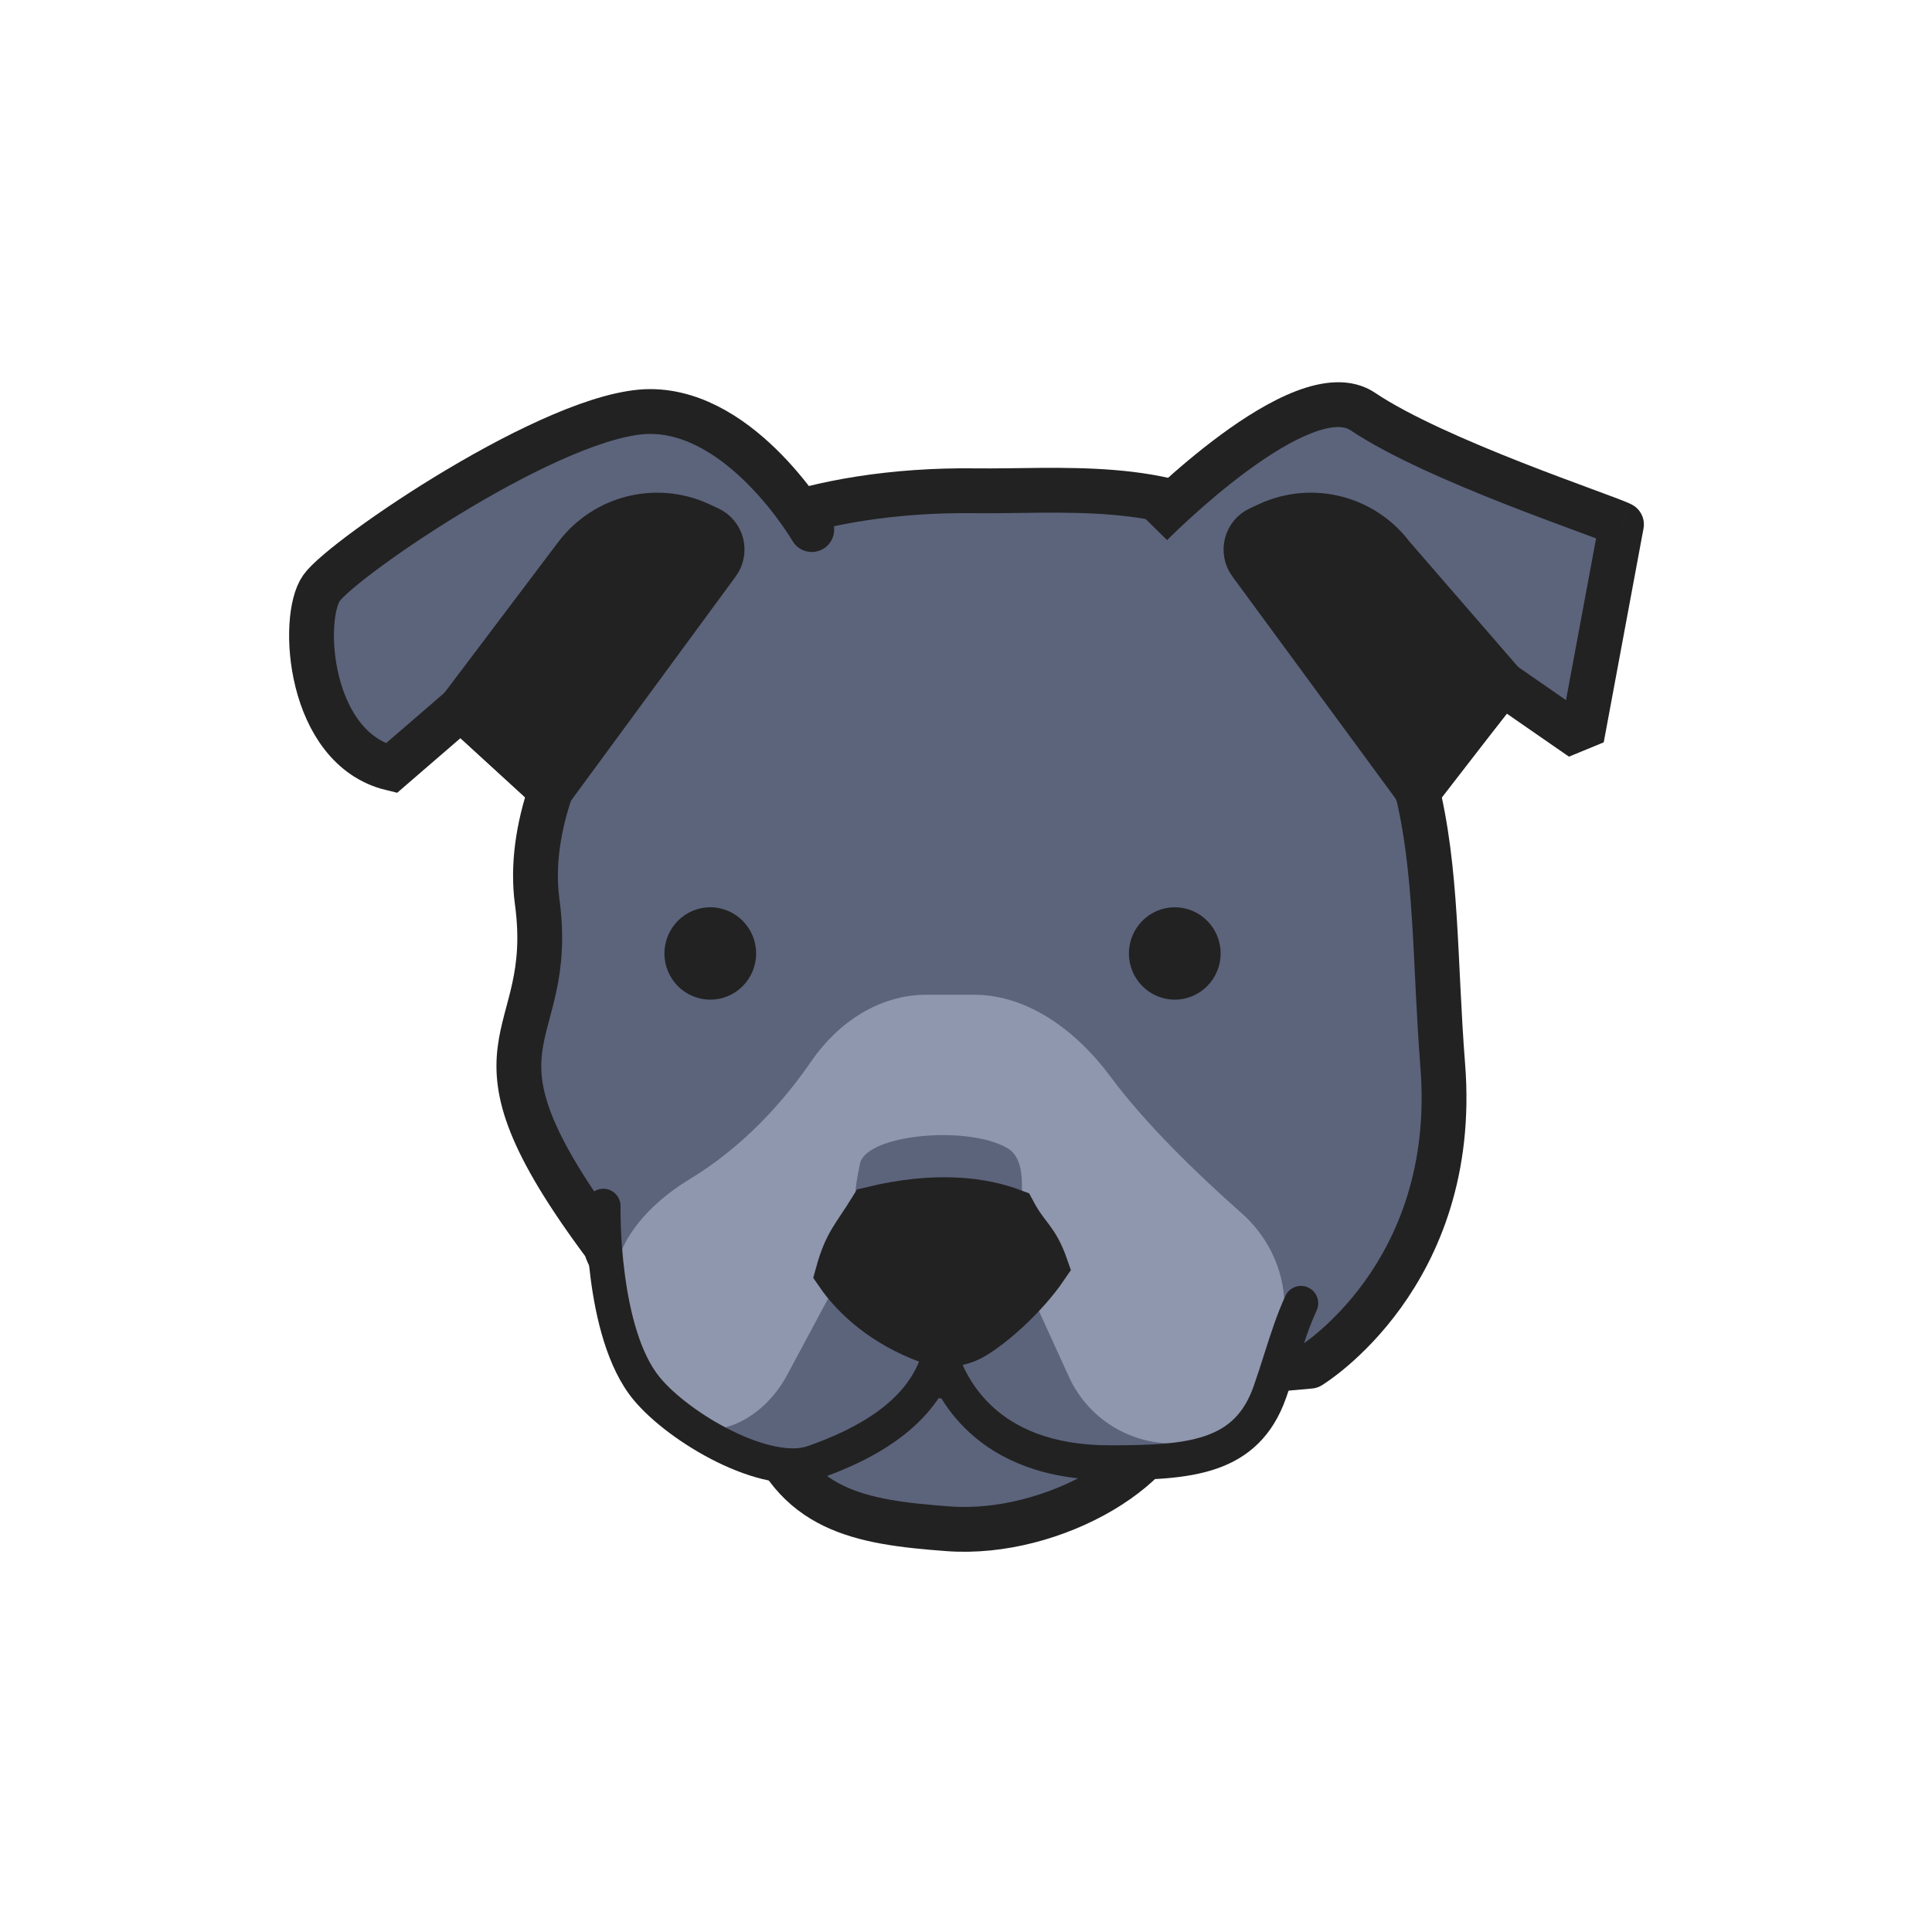
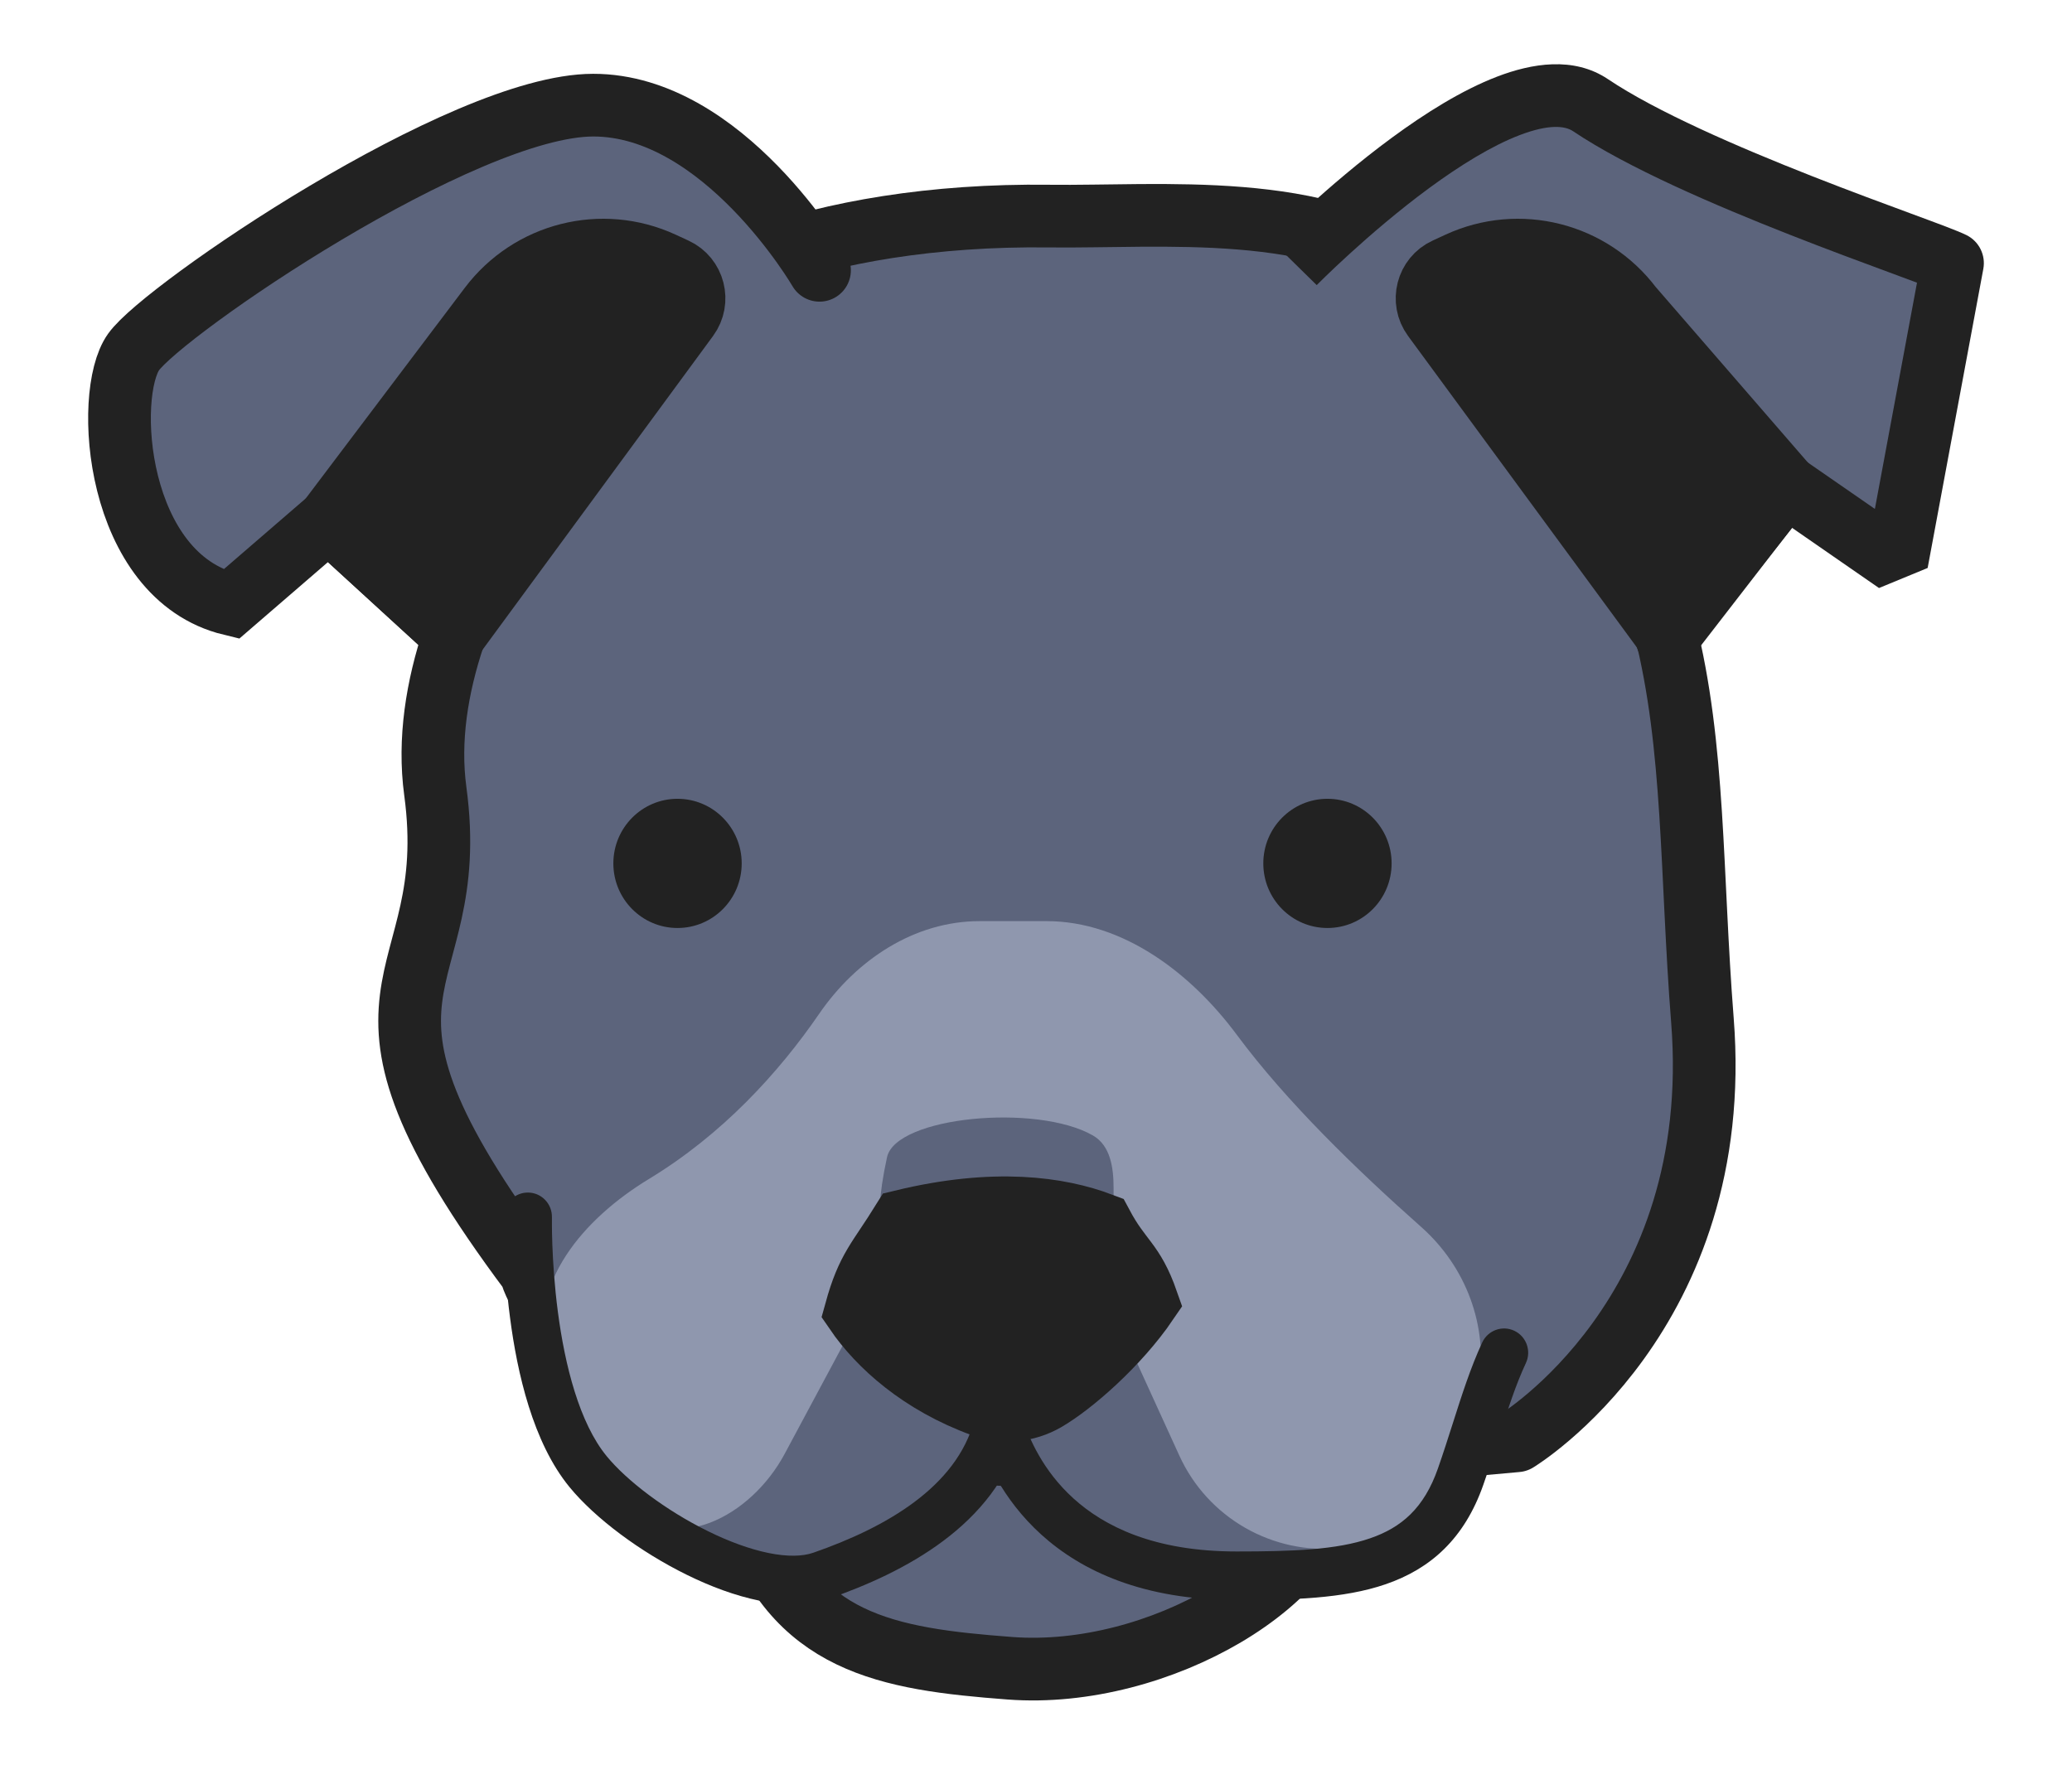
- <svg xmlns="http://www.w3.org/2000/svg" width="56" height="56" viewBox="0 0 56 56" fill="none">
-   <path d="M22.032 39.687C22.032 39.687 21.955 40.661 22.097 41.094C22.98 43.799 24.922 44.121 27.474 44.312C30.559 44.544 34.078 42.443 34.065 40.441C34.045 37.479 22.78 38.429 22.78 38.429L22.032 39.687Z" fill="#5C647C" stroke="#222222" stroke-width="1.299" stroke-miterlimit="10" />
-   <path d="M19.583 17.137C19.583 17.137 14.995 21.881 15.571 26.141C16.148 30.401 12.994 30.014 17.551 36.114C17.551 36.114 18.551 41.44 37.974 39.6C37.974 39.6 42.301 36.985 41.819 30.886C41.339 24.786 42.168 20.429 35.984 15.492C33.986 13.896 30.587 14.255 28.286 14.225C23.467 14.164 19.955 15.696 19.583 17.138V17.137Z" fill="#5C647C" stroke="#222222" stroke-width="1.299" stroke-miterlimit="10" stroke-linejoin="round" />
-   <path d="M17.488 34.959C17.488 34.959 17.411 38.623 18.736 40.239C19.685 41.396 22.219 42.861 23.563 42.395C25.078 41.869 26.774 40.96 27.219 39.304" fill="#5C647C" />
-   <path d="M27.274 39.334C27.551 40.146 28.523 42.396 32.167 42.396C34.465 42.396 36.133 42.282 36.812 40.34C37.163 39.334 37.361 38.53 37.71 37.775" fill="#5C647C" />
-   <path d="M19.461 40.94C18.656 40.124 18.161 38.988 17.874 37.877C17.48 36.344 18.642 34.997 19.995 34.176C21.513 33.255 22.676 31.985 23.521 30.754C24.289 29.637 25.492 28.833 26.848 28.833H28.234C29.818 28.833 31.231 29.916 32.175 31.19C33.198 32.57 34.647 33.975 35.993 35.169C36.921 35.992 37.387 37.223 37.185 38.447L37.033 39.373C36.922 40.048 36.578 40.662 36.062 41.11C35.607 41.504 35.042 41.748 34.444 41.81L34.326 41.822C32.917 41.967 31.572 41.197 30.984 39.908L29.938 37.615C29.729 37.158 29.621 36.662 29.621 36.16V34.362C29.621 33.942 29.557 33.483 29.192 33.274C28.032 32.608 25.11 32.882 24.928 33.726C24.556 35.443 25.033 35.119 24.715 36.199C24.662 36.382 24.583 36.557 24.493 36.725L22.807 39.871C22.103 41.185 20.507 42.002 19.461 40.94Z" fill="#8F97AE" />
-   <path fill-rule="evenodd" clip-rule="evenodd" d="M17.498 34.457C17.774 34.463 17.993 34.693 17.987 34.97C17.987 34.97 17.987 34.971 17.987 34.971L17.488 34.96L16.988 34.949C16.994 34.672 17.223 34.451 17.498 34.457ZM17.488 34.96C16.988 34.949 16.988 34.949 16.988 34.949L16.988 34.951L16.988 34.953L16.988 34.963C16.988 34.971 16.988 34.982 16.988 34.997C16.988 35.026 16.987 35.069 16.988 35.123C16.988 35.231 16.99 35.386 16.997 35.576C17.011 35.956 17.044 36.481 17.12 37.06C17.267 38.186 17.591 39.633 18.351 40.56C18.883 41.208 19.817 41.903 20.782 42.378C21.269 42.617 21.782 42.81 22.276 42.911C22.764 43.01 23.273 43.028 23.726 42.871C25.247 42.343 27.183 41.361 27.701 39.436C27.773 39.168 27.616 38.892 27.35 38.819C27.084 38.747 26.809 38.905 26.737 39.173C26.364 40.559 24.908 41.396 23.4 41.92C23.18 41.996 22.869 42.005 22.474 41.925C22.085 41.846 21.654 41.687 21.22 41.474C20.345 41.044 19.538 40.428 19.121 39.919C18.556 39.23 18.255 38.038 18.11 36.928C18.039 36.389 18.008 35.897 17.995 35.539C17.989 35.361 17.987 35.217 17.986 35.118C17.986 35.069 17.986 35.031 17.986 35.006C17.987 34.993 17.987 34.984 17.987 34.978L17.987 34.972L17.987 34.971" fill="#222222" />
-   <path fill-rule="evenodd" clip-rule="evenodd" d="M37.921 37.32C38.171 37.437 38.279 37.736 38.163 37.988C37.947 38.453 37.8 38.918 37.623 39.472C37.525 39.783 37.417 40.123 37.282 40.507C36.891 41.627 36.188 42.252 35.258 42.572C34.378 42.875 33.303 42.899 32.167 42.899C30.233 42.899 28.957 42.298 28.124 41.543C27.301 40.798 26.953 39.941 26.802 39.497C26.713 39.235 26.852 38.949 27.112 38.859C27.373 38.768 27.657 38.908 27.747 39.171C27.872 39.539 28.149 40.213 28.792 40.795C29.425 41.369 30.457 41.893 32.167 41.893C33.33 41.893 34.237 41.86 34.935 41.62C35.584 41.397 36.054 40.995 36.34 40.173C36.451 39.857 36.549 39.548 36.645 39.247C36.836 38.648 37.017 38.083 37.258 37.563C37.374 37.311 37.672 37.202 37.921 37.32Z" fill="#222222" />
-   <path d="M24.278 36.921C24.758 37.622 25.624 38.408 26.912 38.876C27.34 39.031 27.815 38.984 28.209 38.756C28.755 38.442 29.713 37.613 30.32 36.72C30.021 35.865 29.781 35.879 29.372 35.111C28.492 34.777 27.159 34.585 25.254 35.045C24.738 35.879 24.528 36.016 24.278 36.921Z" fill="#222222" stroke="#222222" stroke-width="1.299" stroke-miterlimit="10" />
-   <path d="M15.965 22.91L13.36 20.526L11.341 22.269C8.937 21.688 8.7 17.914 9.322 17.041C9.943 16.167 16.14 11.93 18.841 11.928C21.542 11.925 23.53 15.35 23.53 15.35" fill="#5C647C" />
-   <path d="M15.965 22.91L13.36 20.526L11.341 22.269C8.937 21.688 8.7 17.914 9.322 17.041C9.943 16.167 16.14 11.93 18.841 11.928C21.542 11.925 23.53 15.35 23.53 15.35" stroke="#222222" stroke-width="1.299" stroke-miterlimit="10" stroke-linecap="round" />
-   <path d="M41.083 22.975L43.538 19.8L45.846 21.398L47 15.201C46.498 14.947 41.632 13.36 39.5 11.928C37.744 10.749 33.366 15.201 33.366 15.201" fill="#5C647C" />
-   <path d="M40.569 22.578C40.35 22.861 40.402 23.269 40.685 23.488C40.969 23.708 41.377 23.656 41.596 23.372L40.569 22.578ZM43.538 19.8L43.908 19.266L43.025 19.403L43.538 19.8ZM45.846 21.398L45.477 21.932L46.485 21.517L45.846 21.398ZM47 15.201L47.638 15.32C47.691 15.036 47.55 14.752 47.293 14.622L47 15.201ZM39.5 11.928L39.862 11.389L39.862 11.389L39.5 11.928ZM41.596 23.372L44.052 20.197L43.025 19.403L40.569 22.578L41.596 23.372ZM43.169 20.334L45.477 21.932L46.216 20.864L43.908 19.266L43.169 20.334ZM46.485 21.517L47.638 15.32L46.361 15.082L45.208 21.279L46.485 21.517ZM47.293 14.622C47.124 14.536 46.67 14.37 46.141 14.175C45.581 13.968 44.865 13.703 44.099 13.402C42.548 12.792 40.862 12.06 39.862 11.389L39.138 12.467C40.27 13.227 42.083 14.005 43.624 14.611C44.404 14.917 45.131 15.186 45.691 15.393C45.973 15.497 46.209 15.584 46.39 15.653C46.481 15.688 46.554 15.716 46.612 15.74C46.64 15.751 46.663 15.761 46.68 15.768C46.688 15.772 46.695 15.775 46.7 15.777C46.705 15.779 46.707 15.78 46.706 15.78L47.293 14.622ZM39.862 11.389C39.148 10.909 38.275 11.065 37.569 11.335C36.831 11.618 36.065 12.103 35.39 12.599C34.709 13.1 34.088 13.636 33.641 14.044C33.416 14.248 33.233 14.422 33.106 14.546C33.042 14.608 32.992 14.657 32.958 14.691C32.941 14.708 32.928 14.721 32.918 14.73C32.914 14.735 32.91 14.739 32.908 14.741C32.907 14.743 32.906 14.744 32.905 14.744C32.904 14.745 32.904 14.745 32.904 14.745C32.904 14.745 32.904 14.745 32.904 14.745C32.903 14.746 32.903 14.746 33.366 15.201C33.829 15.656 33.829 15.656 33.829 15.656C33.829 15.656 33.829 15.656 33.829 15.656C33.829 15.656 33.829 15.656 33.83 15.656C33.83 15.656 33.83 15.655 33.831 15.654C33.833 15.653 33.836 15.65 33.84 15.646C33.847 15.639 33.858 15.627 33.874 15.612C33.904 15.581 33.95 15.536 34.01 15.478C34.129 15.363 34.302 15.198 34.515 15.004C34.943 14.614 35.527 14.11 36.159 13.646C36.798 13.176 37.456 12.769 38.033 12.548C38.642 12.315 38.974 12.357 39.138 12.467L39.862 11.389Z" fill="#222222" />
-   <path d="M13.36 20.526L16.698 16.104C17.534 14.997 19.021 14.621 20.278 15.2L20.544 15.323C20.927 15.499 21.05 15.985 20.801 16.325L15.963 22.911L13.359 20.526H13.36Z" fill="#222222" stroke="#222222" stroke-width="1.299" stroke-miterlimit="10" stroke-linejoin="round" />
-   <path d="M43.55 19.8L40.347 16.104C39.512 14.997 38.025 14.621 36.768 15.2L36.502 15.323C36.119 15.499 35.995 15.985 36.245 16.325L41.083 22.911L43.55 19.8Z" fill="#222222" stroke="#222222" stroke-width="1.299" stroke-miterlimit="10" />
-   <path d="M20.588 28.975C21.322 28.975 21.917 28.376 21.917 27.637C21.917 26.898 21.322 26.298 20.588 26.298C19.854 26.298 19.259 26.898 19.259 27.637C19.259 28.376 19.854 28.975 20.588 28.975Z" fill="#222222" />
-   <path d="M34.052 28.975C34.786 28.975 35.381 28.376 35.381 27.637C35.381 26.898 34.786 26.298 34.052 26.298C33.318 26.298 32.722 26.898 32.722 27.637C32.722 28.376 33.318 28.975 34.052 28.975Z" fill="#222222" />
+ <svg xmlns="http://www.w3.org/2000/svg" width="54" height="46" viewBox="0 0 54 46" fill="none">
+   <path d="M19.473 37.666C19.473 37.666 19.377 38.892 19.556 39.436C20.666 42.84 23.11 43.244 26.321 43.486C30.202 43.778 34.629 41.134 34.613 38.615C34.588 34.888 20.416 36.084 20.416 36.084L19.473 37.666Z" fill="#5C647C" stroke="#222222" stroke-width="1.634" stroke-miterlimit="10" />
+   <path d="M16.392 9.296C16.392 9.296 10.62 15.265 11.345 20.625C12.071 25.984 8.102 25.497 13.836 33.172C13.836 33.172 15.094 39.871 39.53 37.557C39.53 37.557 44.974 34.268 44.368 26.594C43.764 18.919 44.807 13.438 37.027 7.226C34.513 5.218 30.236 5.669 27.341 5.633C21.279 5.556 16.86 7.482 16.392 9.297V9.296Z" fill="#5C647C" stroke="#222222" stroke-width="1.634" stroke-miterlimit="10" stroke-linejoin="round" />
+   <path d="M13.757 31.719C13.757 31.719 13.66 36.329 15.327 38.361C16.521 39.816 19.709 41.66 21.4 41.073C23.305 40.412 25.44 39.268 26 37.185" fill="#5C647C" />
+   <path d="M26.07 37.223C26.418 38.244 27.64 41.075 32.225 41.075C35.116 41.075 37.215 40.931 38.068 38.488C38.51 37.223 38.759 36.211 39.199 35.262" fill="#5C647C" />
+   <path d="M16.239 39.243C15.227 38.216 14.603 36.787 14.243 35.389C13.746 33.461 15.209 31.766 16.911 30.733C18.82 29.575 20.284 27.977 21.348 26.428C22.313 25.022 23.827 24.011 25.532 24.011H27.276C29.27 24.011 31.047 25.374 32.235 26.976C33.522 28.712 35.344 30.48 37.039 31.983C38.206 33.018 38.792 34.567 38.539 36.106L38.347 37.272C38.207 38.12 37.775 38.894 37.125 39.457C36.553 39.953 35.842 40.26 35.09 40.337L34.941 40.353C33.168 40.535 31.476 39.566 30.736 37.944L29.42 35.06C29.157 34.485 29.022 33.861 29.022 33.229V30.967C29.022 30.438 28.941 29.861 28.483 29.598C27.023 28.76 23.346 29.105 23.117 30.167C22.65 32.326 23.249 31.92 22.85 33.278C22.782 33.508 22.683 33.729 22.57 33.94L20.449 37.899C19.563 39.551 17.555 40.579 16.239 39.243Z" fill="#8F97AE" />
+   <path fill-rule="evenodd" clip-rule="evenodd" d="M13.77 31.086C14.117 31.093 14.392 31.383 14.384 31.732C14.384 31.732 14.384 31.732 14.384 31.732L13.757 31.719L13.128 31.705C13.136 31.356 13.423 31.079 13.77 31.086ZM13.757 31.719C13.128 31.705 13.128 31.705 13.128 31.705L13.128 31.707L13.128 31.71L13.128 31.722C13.128 31.732 13.128 31.747 13.128 31.765C13.127 31.802 13.127 31.855 13.127 31.924C13.128 32.06 13.131 32.254 13.14 32.494C13.157 32.972 13.198 33.632 13.294 34.36C13.479 35.777 13.886 37.598 14.843 38.764C15.511 39.579 16.687 40.454 17.901 41.051C18.514 41.353 19.16 41.595 19.781 41.722C20.395 41.847 21.036 41.869 21.605 41.671C23.518 41.007 25.954 39.773 26.606 37.35C26.697 37.013 26.499 36.666 26.164 36.574C25.829 36.483 25.484 36.682 25.393 37.02C24.924 38.763 23.092 39.816 21.195 40.475C20.919 40.571 20.527 40.583 20.03 40.482C19.541 40.382 18.998 40.183 18.453 39.914C17.351 39.373 16.336 38.598 15.811 37.958C15.1 37.091 14.722 35.591 14.539 34.195C14.45 33.516 14.412 32.897 14.395 32.447C14.387 32.223 14.384 32.042 14.384 31.918C14.383 31.856 14.384 31.808 14.384 31.776C14.384 31.761 14.384 31.749 14.384 31.741L14.384 31.733L14.384 31.732" fill="#222222" />
+   <path fill-rule="evenodd" clip-rule="evenodd" d="M39.464 34.688C39.779 34.836 39.915 35.213 39.768 35.529C39.496 36.115 39.311 36.699 39.089 37.396C38.965 37.788 38.829 38.215 38.66 38.698C38.168 40.108 37.283 40.894 36.113 41.296C35.006 41.677 33.653 41.707 32.225 41.707C29.792 41.707 28.186 40.951 27.138 40.002C26.102 39.064 25.665 37.986 25.475 37.428C25.362 37.098 25.537 36.738 25.865 36.624C26.193 36.511 26.551 36.687 26.663 37.017C26.821 37.481 27.169 38.329 27.978 39.061C28.775 39.783 30.073 40.442 32.225 40.442C33.687 40.442 34.829 40.401 35.707 40.099C36.523 39.819 37.114 39.312 37.475 38.278C37.614 37.881 37.738 37.492 37.859 37.113C38.099 36.36 38.326 35.648 38.629 34.994C38.776 34.678 39.15 34.541 39.464 34.688Z" fill="#222222" />
+   <path d="M22.3 34.186C22.903 35.068 23.993 36.058 25.613 36.646C26.151 36.841 26.749 36.782 27.246 36.496C27.932 36.1 29.137 35.057 29.901 33.933C29.524 32.858 29.223 32.875 28.708 31.909C27.601 31.489 25.924 31.247 23.528 31.827C22.878 32.875 22.614 33.048 22.3 34.186Z" fill="#222222" stroke="#222222" stroke-width="1.634" stroke-miterlimit="10" />
+   <path d="M11.84 16.559L8.563 13.559L6.023 15.752C2.998 15.02 2.7 10.273 3.482 9.174C4.264 8.075 12.06 2.744 15.458 2.741C18.856 2.738 21.358 7.046 21.358 7.046" fill="#5C647C" />
+   <path d="M11.84 16.559L8.563 13.559L6.023 15.752C2.998 15.02 2.7 10.273 3.482 9.174C4.264 8.075 12.06 2.744 15.458 2.741C18.856 2.738 21.358 7.046 21.358 7.046" stroke="#222222" stroke-width="1.634" stroke-miterlimit="10" stroke-linecap="round" />
+   <path d="M43.442 16.64L46.531 12.645L49.435 14.656L50.886 6.859C50.255 6.54 44.133 4.543 41.45 2.741C39.242 1.258 33.733 6.859 33.733 6.859" fill="#5C647C" />
+   <path d="M42.795 16.14C42.519 16.497 42.585 17.01 42.942 17.286C43.299 17.562 43.812 17.497 44.088 17.14L43.442 16.64L42.795 16.14ZM46.531 12.645L46.996 11.974L45.885 12.146L46.531 12.645ZM49.435 14.656L48.97 15.328L50.238 14.805L49.435 14.656ZM50.886 6.859L51.689 7.009C51.755 6.652 51.579 6.295 51.255 6.131L50.886 6.859ZM41.45 2.741L41.906 2.063L41.906 2.063L41.45 2.741ZM43.442 16.64L44.088 17.14L47.178 13.145L46.531 12.645L45.885 12.146L42.795 16.14L43.442 16.64ZM46.531 12.645L46.066 13.317L48.97 15.328L49.435 14.656L49.9 13.984L46.996 11.974L46.531 12.645ZM49.435 14.656L50.238 14.805L51.689 7.009L50.886 6.859L50.083 6.71L48.632 14.506L49.435 14.656ZM50.886 6.859L51.255 6.131C51.042 6.023 50.471 5.814 49.806 5.568C49.101 5.308 48.2 4.975 47.236 4.596C45.286 3.829 43.163 2.908 41.906 2.063L41.45 2.741L40.995 3.419C42.419 4.376 44.7 5.354 46.639 6.116C47.62 6.502 48.535 6.841 49.24 7.101C49.594 7.232 49.891 7.341 50.119 7.428C50.233 7.472 50.326 7.508 50.398 7.537C50.433 7.552 50.462 7.564 50.483 7.573C50.494 7.578 50.502 7.581 50.508 7.584C50.515 7.587 50.517 7.588 50.517 7.588L50.886 6.859ZM41.45 2.741L41.906 2.063C41.007 1.46 39.909 1.656 39.021 1.996C38.093 2.351 37.129 2.962 36.28 3.586C35.422 4.216 34.642 4.89 34.078 5.404C33.796 5.661 33.566 5.88 33.406 6.035C33.325 6.113 33.263 6.175 33.22 6.218C33.198 6.239 33.181 6.256 33.17 6.268C33.164 6.273 33.16 6.278 33.156 6.281C33.155 6.283 33.154 6.284 33.153 6.285C33.152 6.285 33.152 6.286 33.151 6.286C33.151 6.286 33.151 6.286 33.151 6.286C33.151 6.287 33.151 6.287 33.733 6.859C34.316 7.432 34.316 7.432 34.316 7.432C34.316 7.432 34.316 7.432 34.316 7.432C34.316 7.432 34.316 7.432 34.316 7.432C34.317 7.432 34.317 7.431 34.318 7.43C34.321 7.428 34.324 7.424 34.329 7.419C34.338 7.41 34.353 7.395 34.372 7.376C34.41 7.338 34.468 7.281 34.543 7.208C34.693 7.063 34.91 6.856 35.179 6.611C35.717 6.121 36.452 5.487 37.247 4.902C38.051 4.312 38.878 3.8 39.605 3.522C40.371 3.229 40.789 3.281 40.995 3.419L41.45 2.741Z" fill="#222222" />
+   <path d="M8.564 13.56L12.764 7.997C13.815 6.604 15.686 6.13 17.267 6.859L17.602 7.014C18.083 7.235 18.239 7.846 17.925 8.274L11.839 16.56L8.562 13.56H8.564Z" fill="#222222" stroke="#222222" stroke-width="1.634" stroke-miterlimit="10" stroke-linejoin="round" />
+   <path d="M46.546 12.646L42.517 7.997C41.465 6.604 39.594 6.13 38.014 6.859L37.678 7.014C37.197 7.235 37.041 7.846 37.355 8.274L43.441 16.56L46.546 12.646Z" fill="#222222" stroke="#222222" stroke-width="1.634" stroke-miterlimit="10" />
+   <path d="M17.657 24.19C18.581 24.19 19.33 23.436 19.33 22.506C19.33 21.576 18.581 20.822 17.657 20.822C16.734 20.822 15.985 21.576 15.985 22.506C15.985 23.436 16.734 24.19 17.657 24.19Z" fill="#222222" />
+   <path d="M34.596 24.19C35.52 24.19 36.268 23.436 36.268 22.506C36.268 21.576 35.52 20.822 34.596 20.822C33.672 20.822 32.924 21.576 32.924 22.506C32.924 23.436 33.672 24.19 34.596 24.19Z" fill="#222222" />
</svg>
